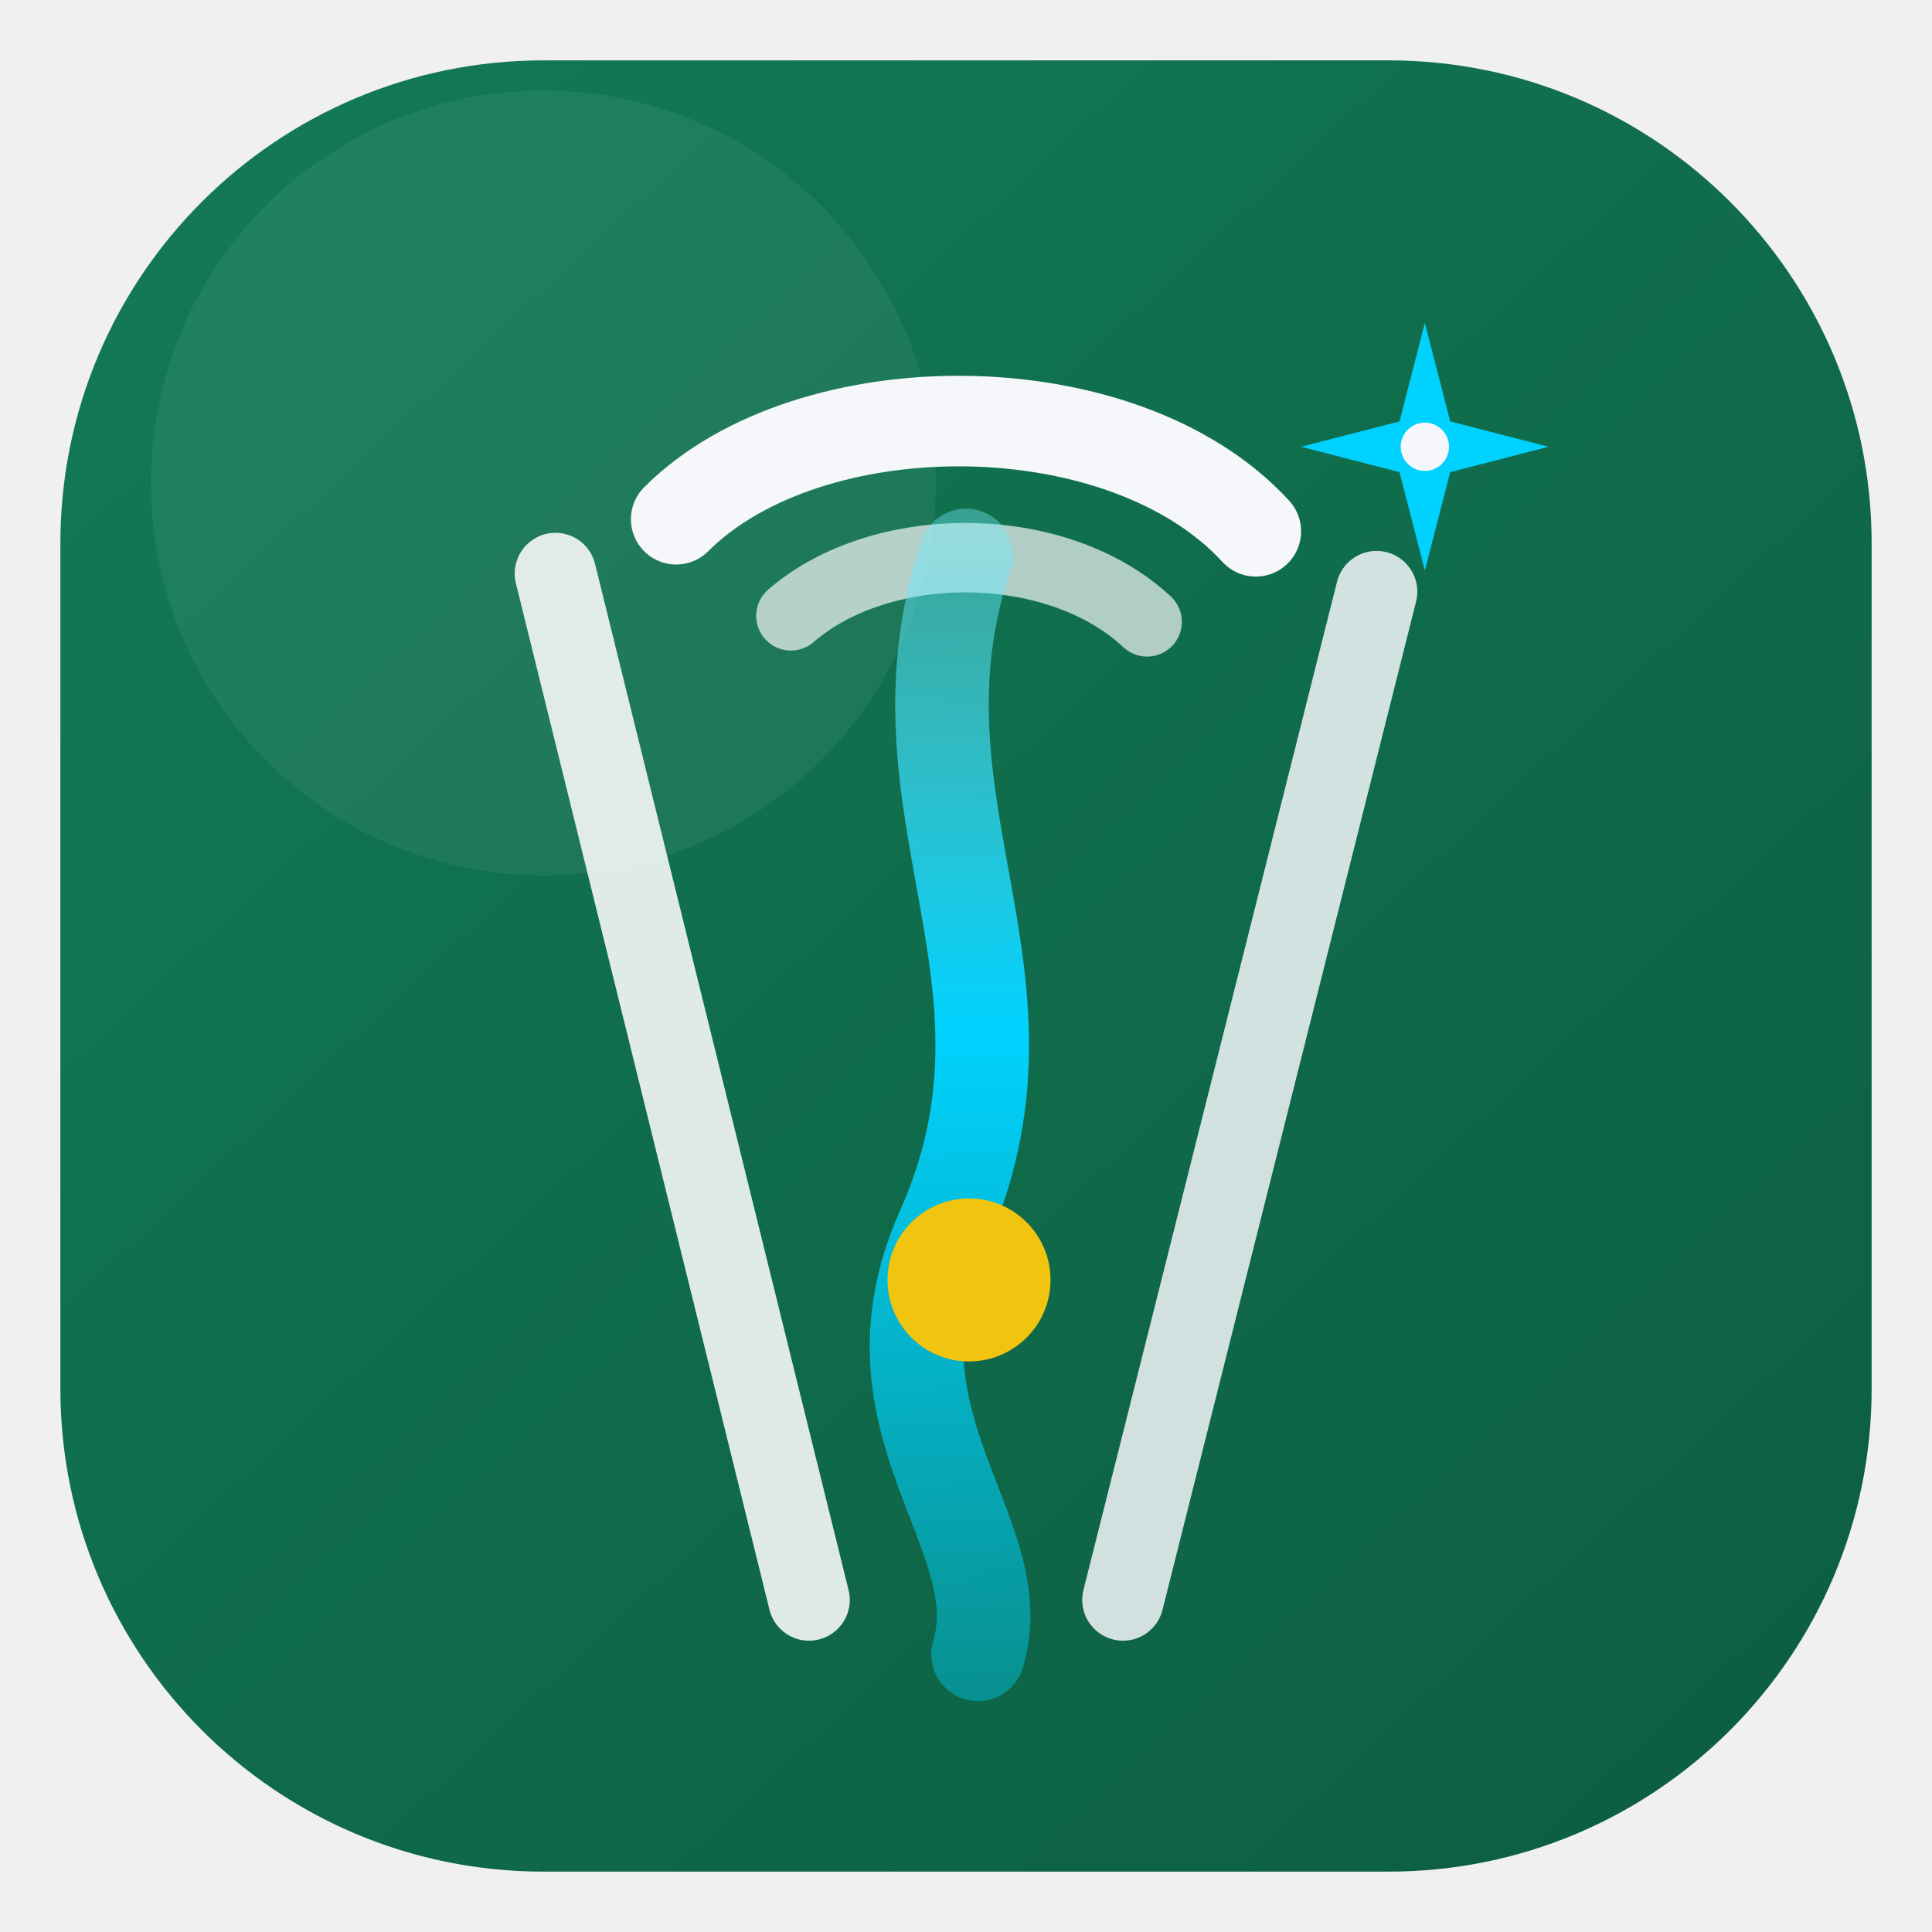
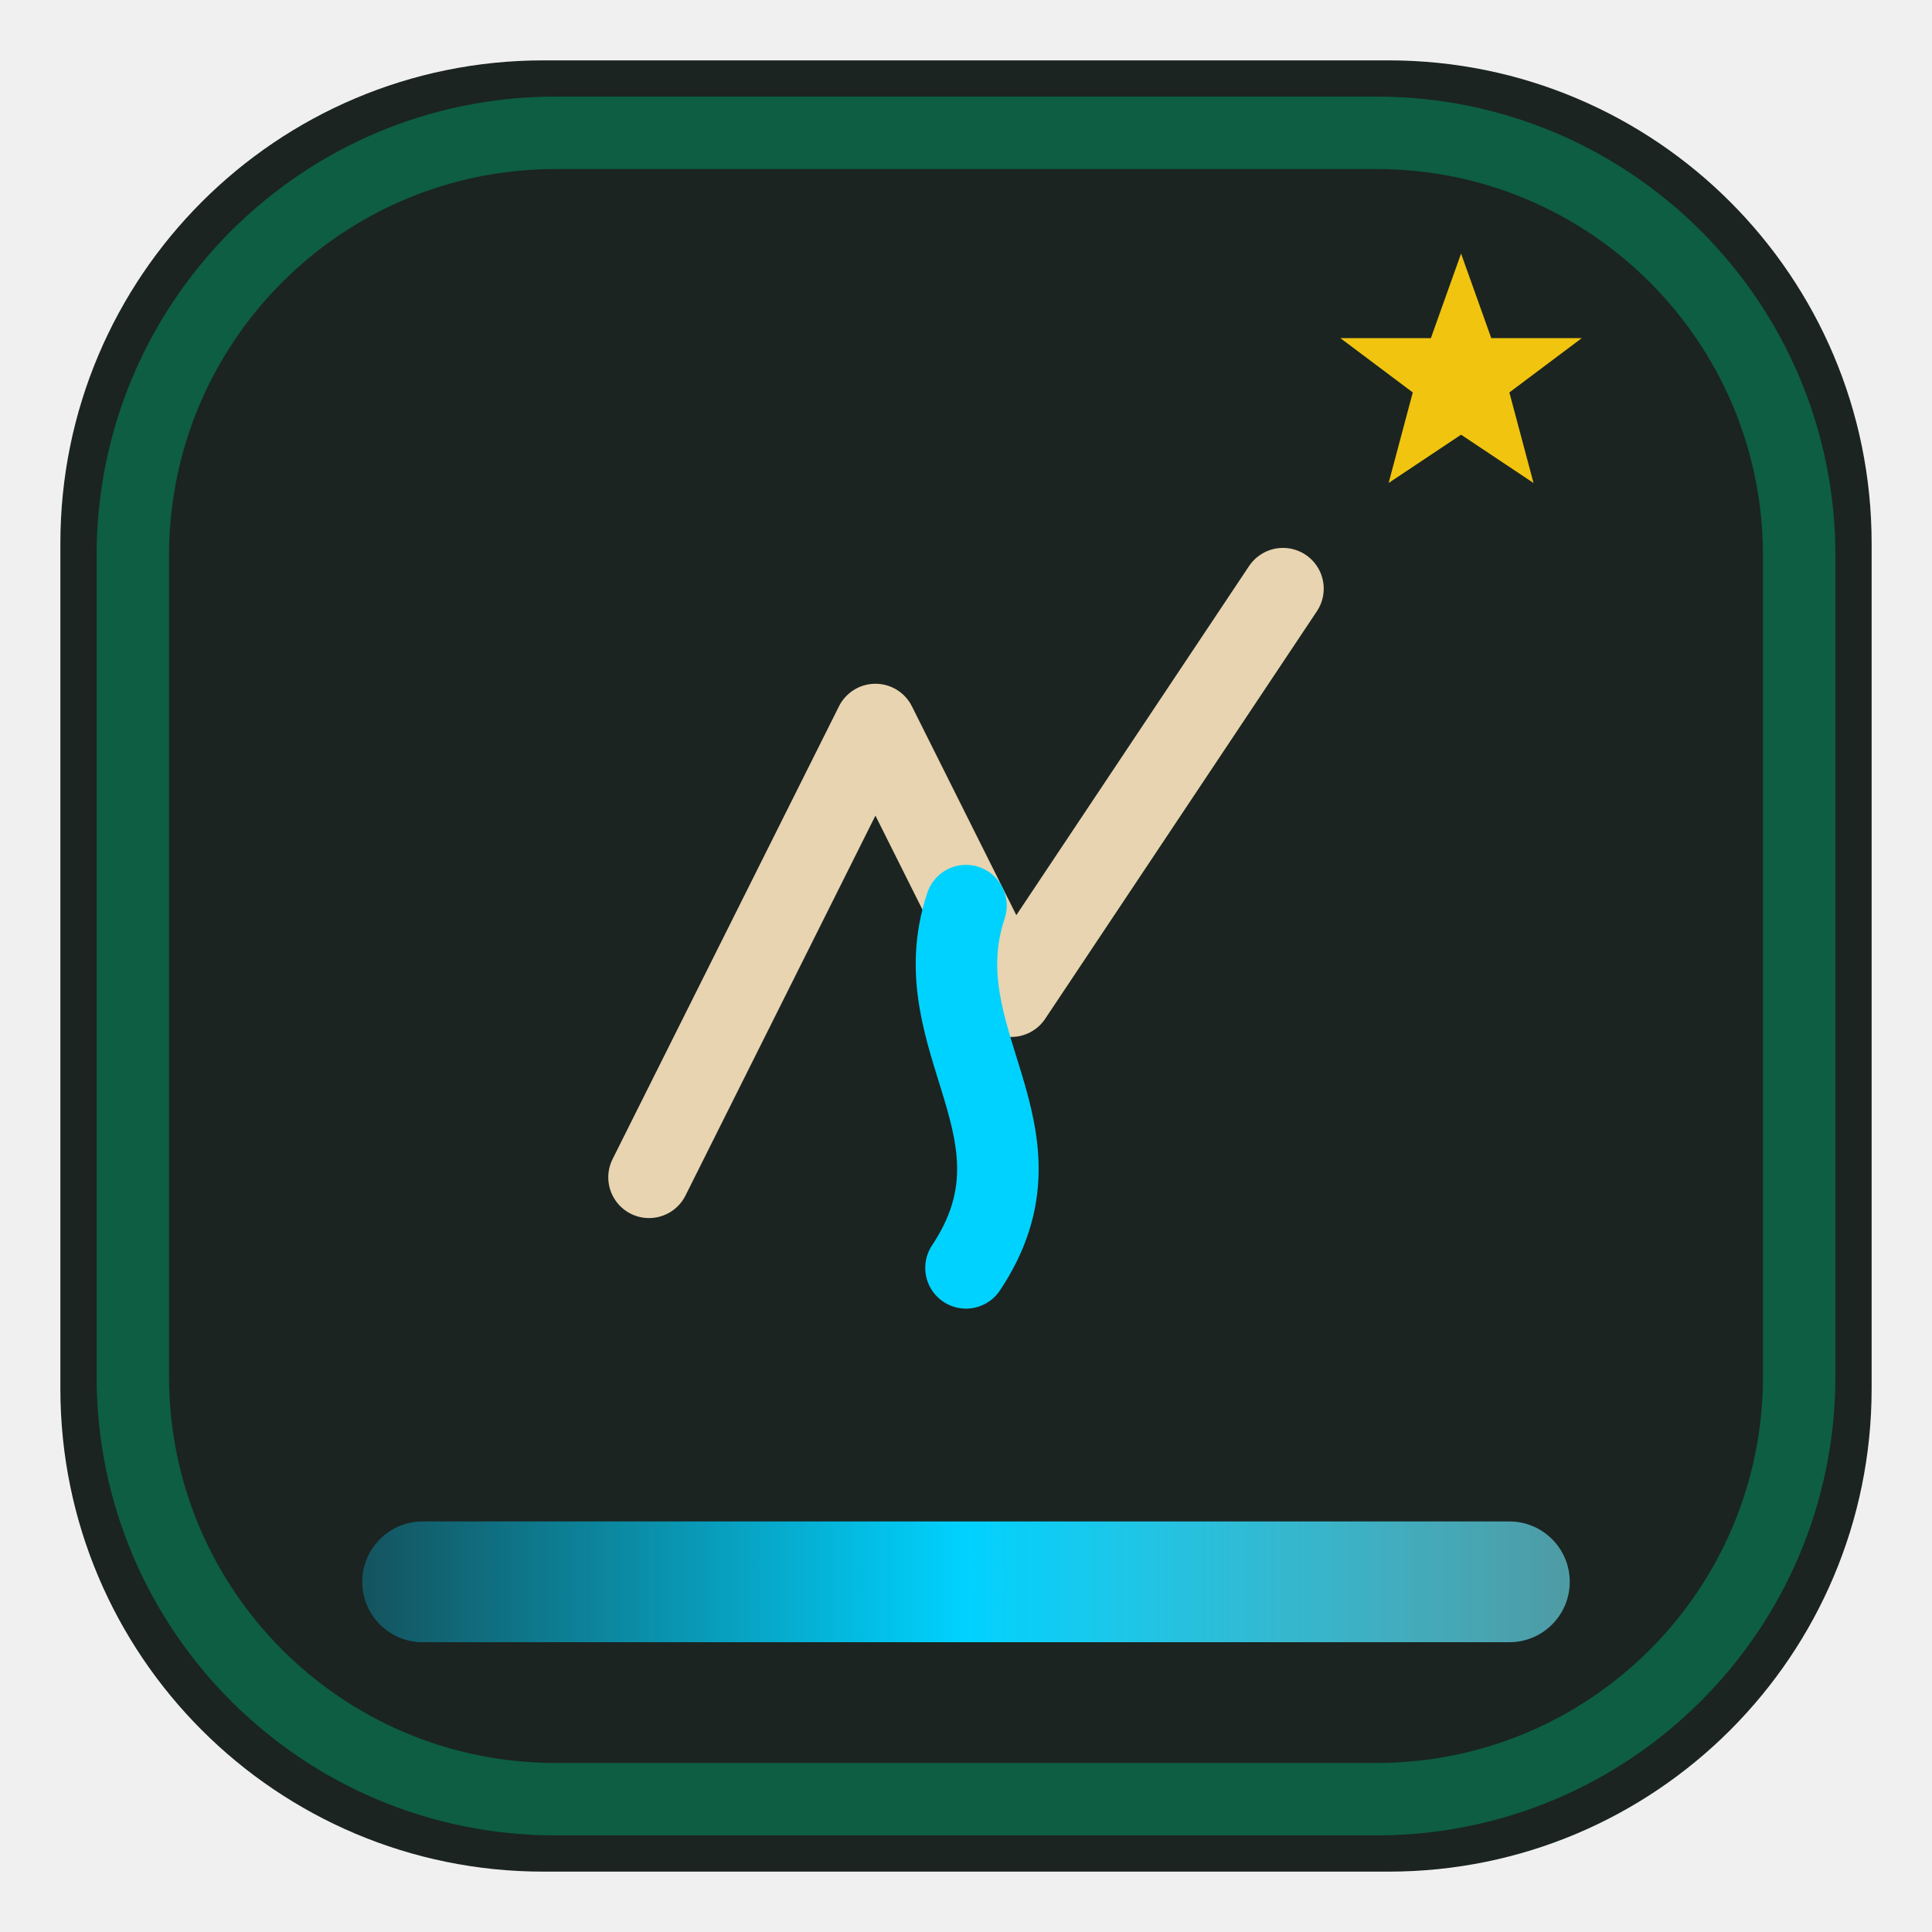
<svg xmlns="http://www.w3.org/2000/svg" viewBox="0 0 32 32" role="img" aria-label="聆涧 · LingJian">
  <defs>
-     <linearGradient id="lj-bg" x1="3" y1="2" x2="29" y2="30" gradientUnits="userSpaceOnUse">
-       <stop offset="0%" stop-color="#127A55" />
-       <stop offset="100%" stop-color="#0D5E42" />
-     </linearGradient>
-     <linearGradient id="lj-stream" x1="16" y1="8" x2="16" y2="28" gradientUnits="userSpaceOnUse">
-       <stop offset="0%" stop-color="#7CF0FF" stop-opacity="0.35" />
-       <stop offset="45%" stop-color="#00D2FF" stop-opacity="1" />
-       <stop offset="100%" stop-color="#00D2FF" stop-opacity="0.4" />
+     <linearGradient id="lj-h" x1="5" y1="26" x2="27" y2="26" gradientUnits="userSpaceOnUse">
+       <stop offset="0%" stop-color="#00D2FF" stop-opacity="0.2" />
+       <stop offset="50%" stop-color="#00D2FF" />
+       <stop offset="100%" stop-color="#7CF0FF" stop-opacity="0.55" />
    </linearGradient>
  </defs>
-   <rect x="1" y="1" width="30" height="30" rx="8" fill="url(#lj-bg)" />
-   <circle cx="9" cy="8" r="6.5" fill="#ffffff" opacity="0.06" />
-   <path d="M9.2 9.5 L13.4 26.5" fill="none" stroke="#F5F7FA" stroke-width="1.35" stroke-linecap="round" opacity="0.9" />
-   <path d="M22.8 9.8 L18.6 26.5" fill="none" stroke="#F5F7FA" stroke-width="1.35" stroke-linecap="round" opacity="0.85" />
-   <path d="M11.2 8.6 C13.4 6.4, 18.6 6.4, 20.8 8.8" fill="none" stroke="#F5F7FA" stroke-width="1.5" stroke-linecap="round" />
-   <path d="M13.1 10.2 C14.6 8.9, 17.5 8.9, 19 10.3" fill="none" stroke="#F5F7FA" stroke-width="1.15" stroke-linecap="round" opacity="0.7" />
-   <path d="M16 9.2 C14.6 13.4, 17.5 16.2, 15.6 20.4 C14.2 23.6, 16.8 25.4, 16.2 27.4" fill="none" stroke="url(#lj-stream)" stroke-width="1.55" stroke-linecap="round" />
-   <circle cx="16.05" cy="21.2" r="1.35" fill="#F1C40F" />
-   <g transform="translate(23.6 7.4)">
-     <path d="M0-2.05 L0.42-0.42 L2.05 0 L0.42 0.42 L0 2.05 L-0.42 0.42 L-2.05 0 L-0.42-0.42 Z" fill="#00D2FF" />
-     <circle cx="0" cy="0" r="0.4" fill="#F5F7FA" />
-   </g>
+   <rect x="1" y="1" width="30" height="30" rx="8" fill="#1B2421" />
+   <rect x="2.2" y="2.2" width="27.6" height="27.6" rx="7" fill="none" stroke="#0D5E42" stroke-width="1.2" />
+   <svg x="7" y="6" width="18" height="18" viewBox="0 0 24 24" fill="none">
+     <path d="M5 18l5-10 3 6 6-9" stroke="#E8D4B0" stroke-width="1.8" stroke-linecap="round" stroke-linejoin="round" />
+     <path d="M12 12c-1 3 2 5 0 8" stroke="#00D2FF" stroke-width="1.8" stroke-linecap="round" />
+   </svg>
+   <rect x="6" y="25.2" width="20" height="2" rx="1" fill="url(#lj-h)" />
+   <polygon fill="#F1C40F" points="24.2,4.2 24.7,5.6 26.2,5.6 25,6.5 25.4,8 24.2,7.2 23,8 23.4,6.5 22.2,5.6 23.7,5.6" />
</svg>
